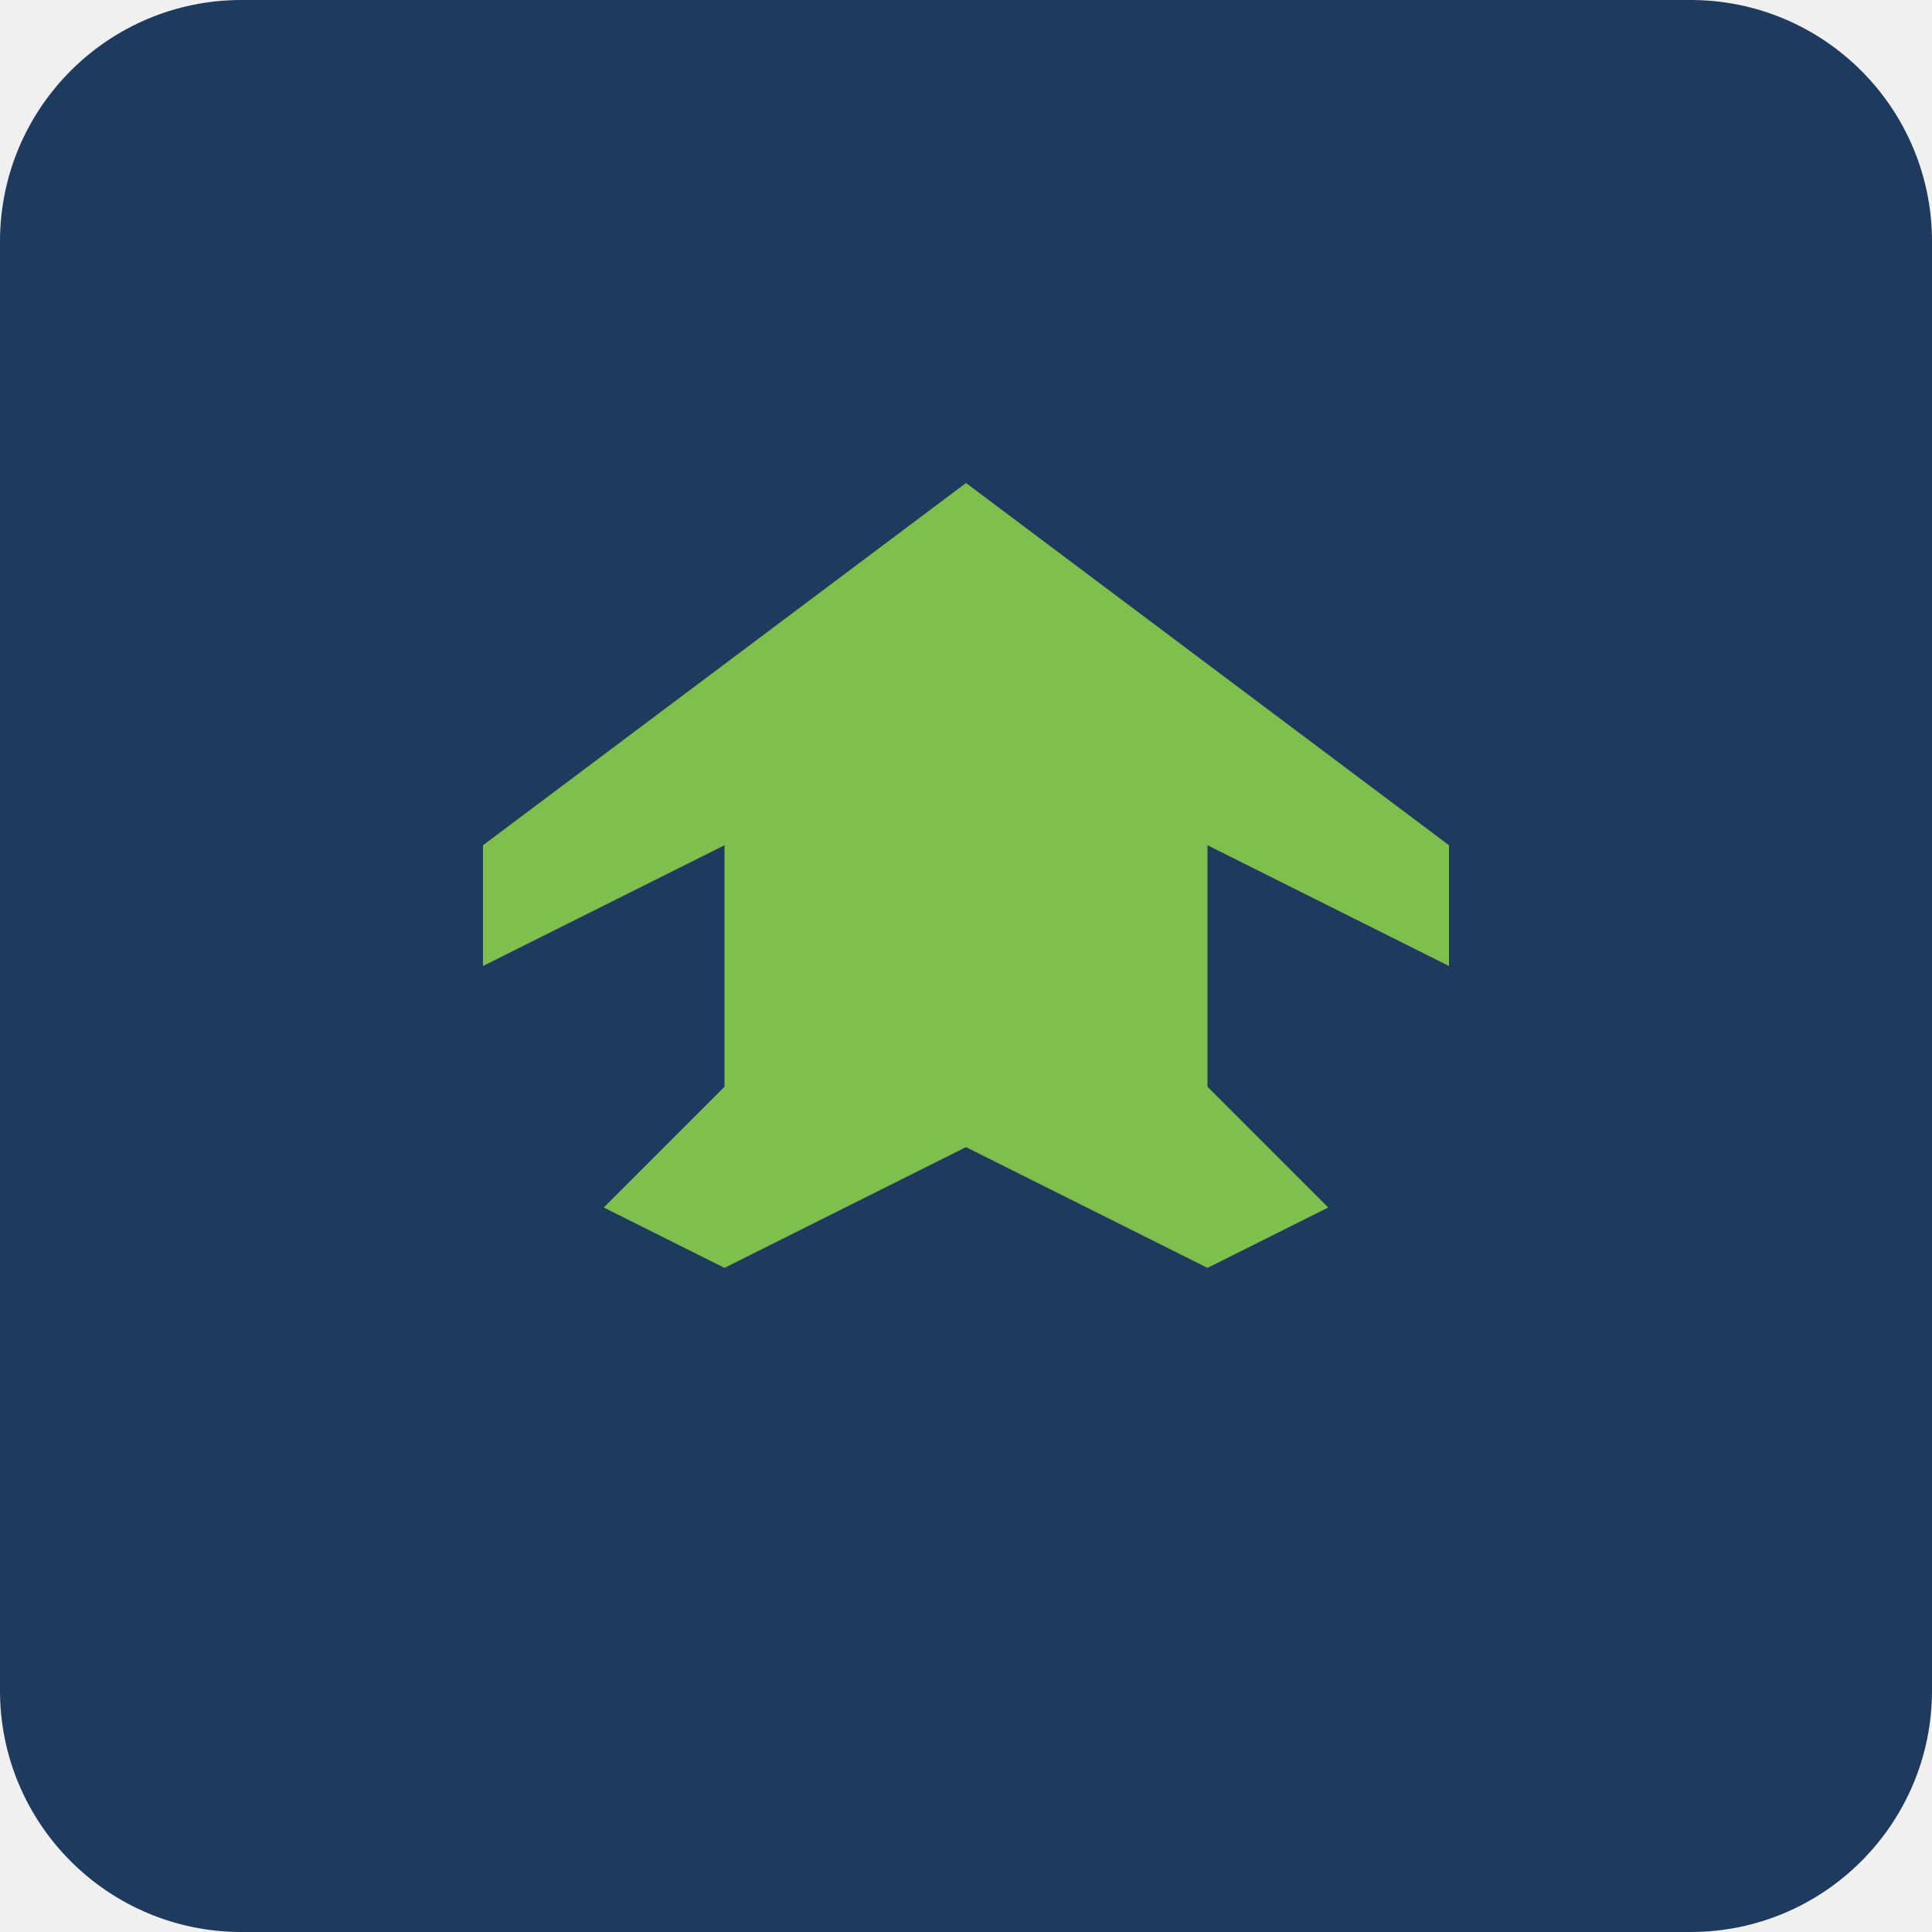
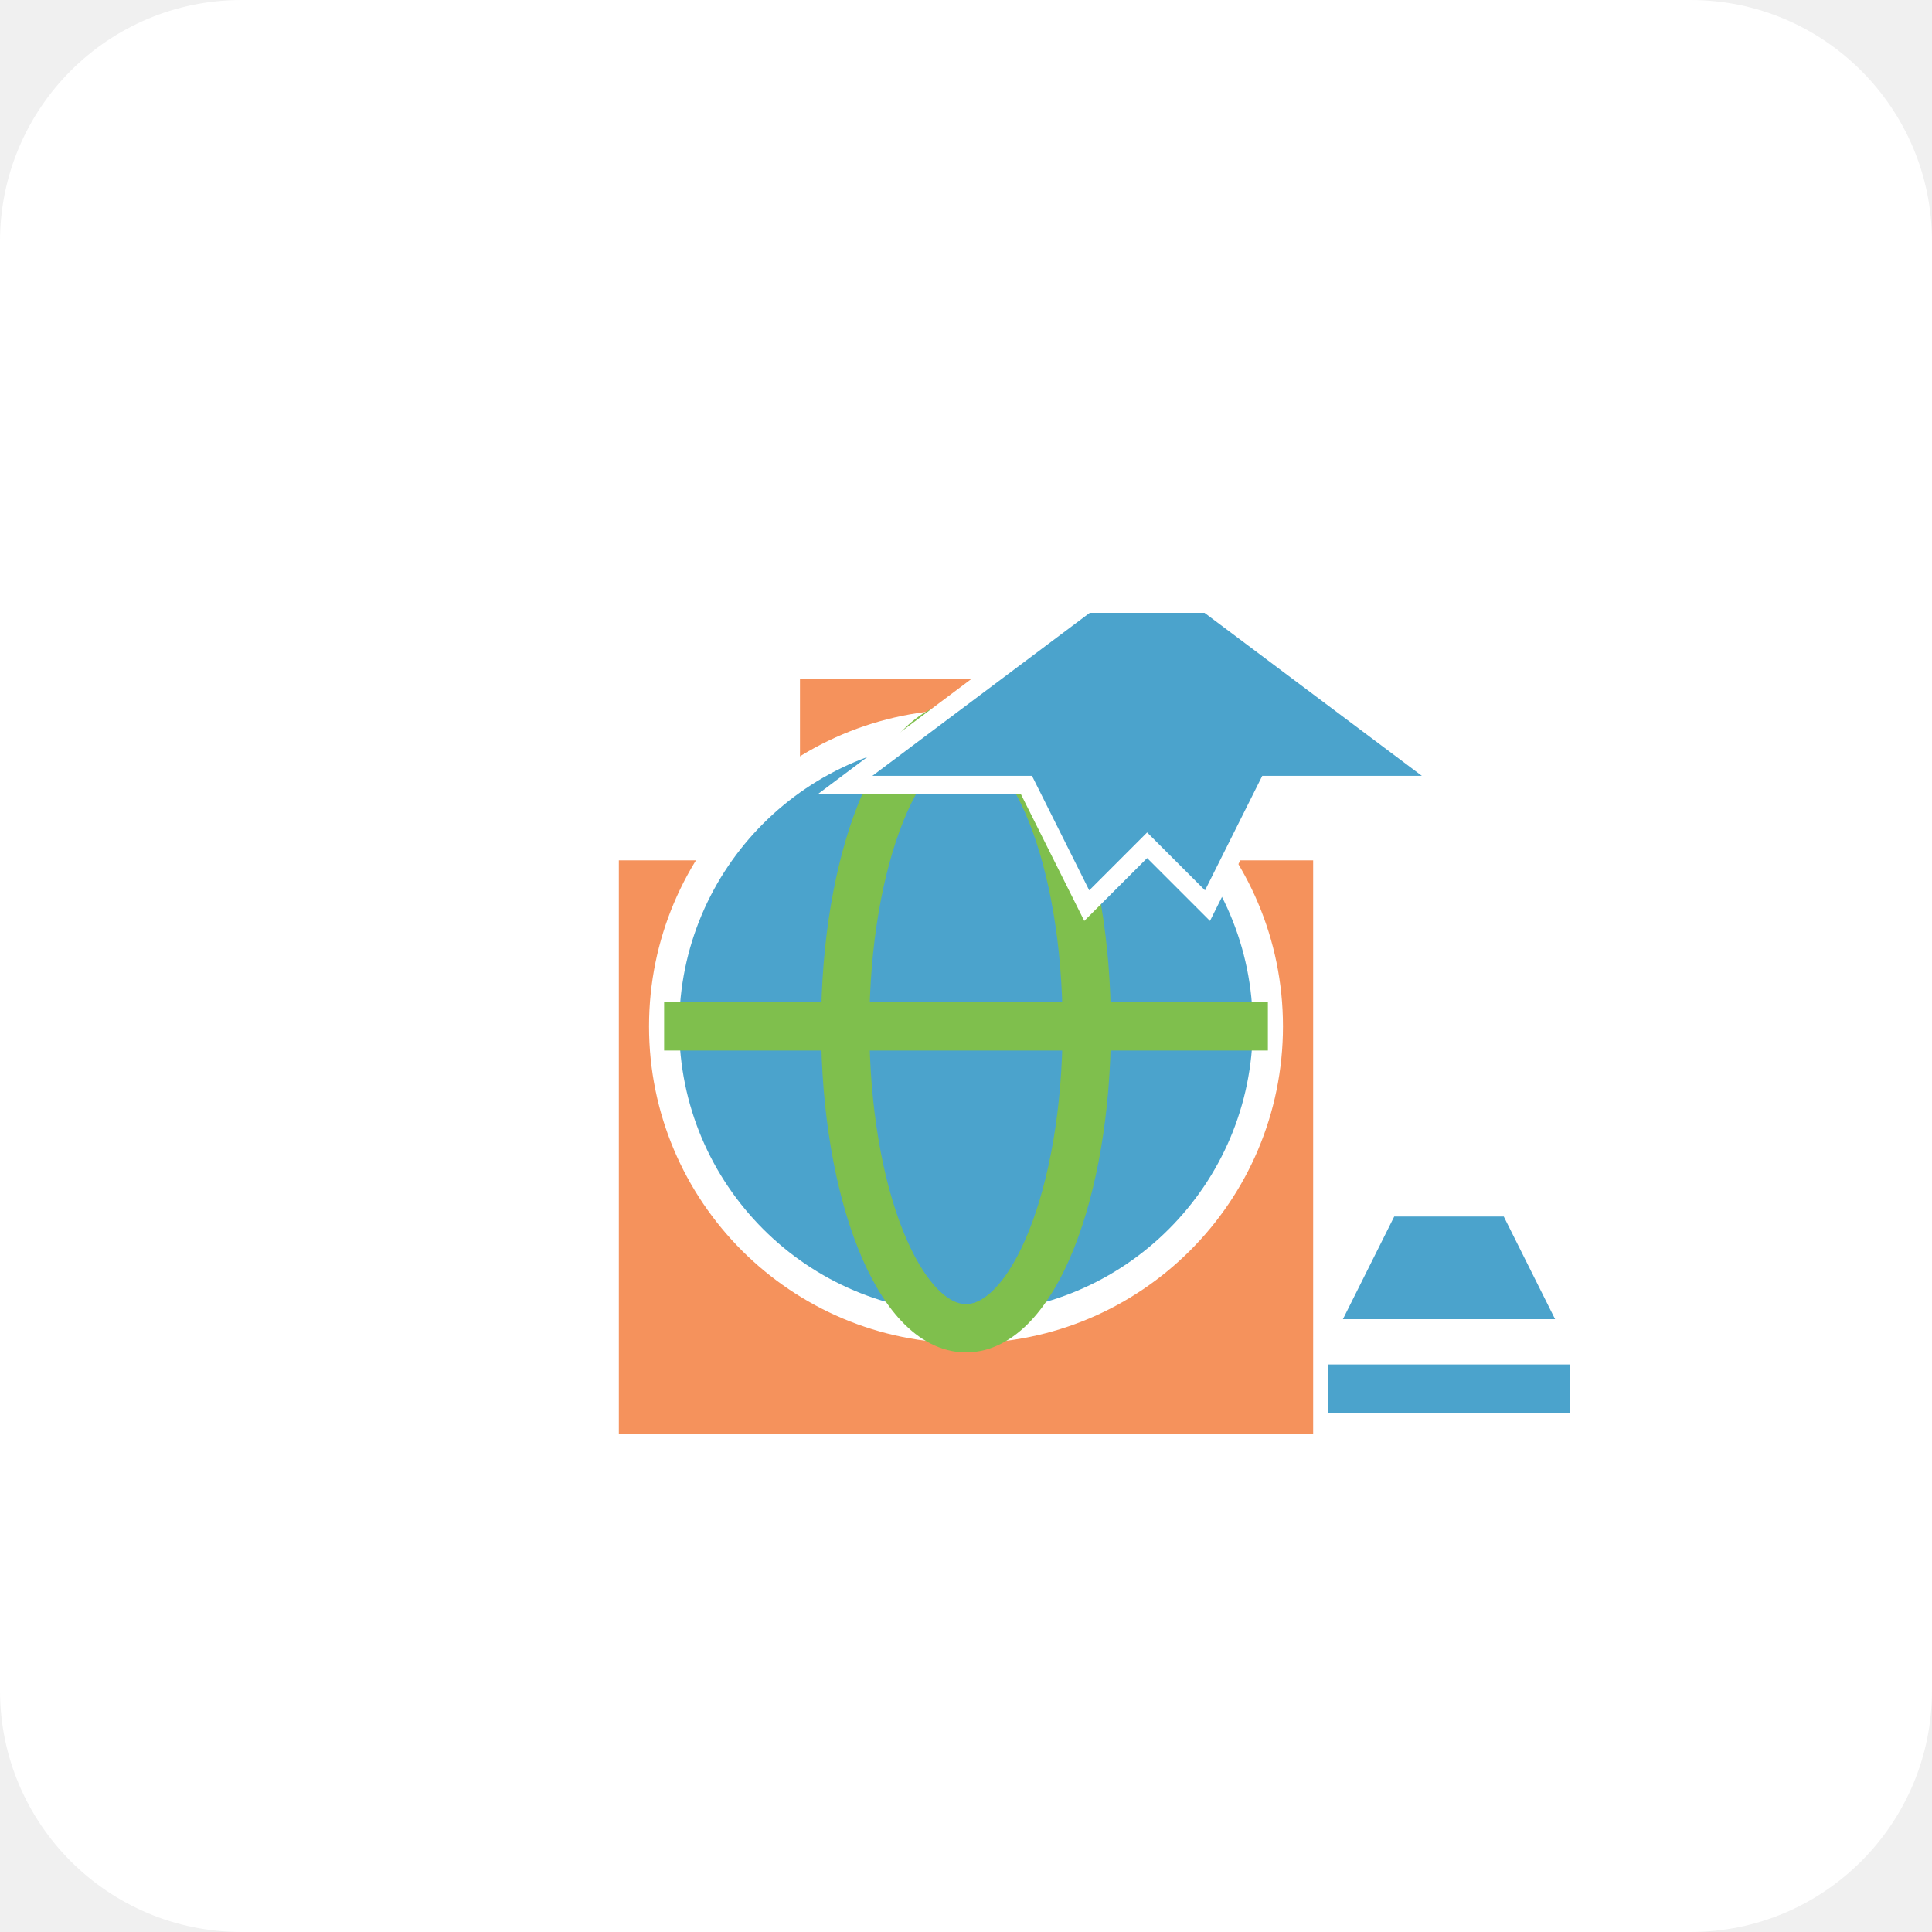
<svg xmlns="http://www.w3.org/2000/svg" viewBox="0 0 32 32">
-   <rect width="32" height="32" rx="4" fill="#1E3A5F" />
-   <path d="M16 8 L24 14 L24 16 L20 14 L20 18 L22 20 L20 21 L16 19 L12 21 L10 20 L12 18 L12 14 L8 16 L8 14 L16 8" fill="#7FBF4D" />
+   <rect width="32" height="32" rx="4" fill="#ffffff" />
+   <path d="M10 14h12v10h-12z" fill="#f5925c" stroke="#fff" stroke-width="0.5" />
+   <rect x="14" y="12" width="4" height="3" fill="none" stroke="#f5925c" stroke-width="1.5" />
+   <circle cx="16" cy="17" r="5" fill="#4ba3cc" stroke="#fff" stroke-width="0.5" />
+   <ellipse cx="16" cy="17" rx="2" ry="5" fill="none" stroke="#7FBF4D" stroke-width="0.8" />
+   <path d="M11 17h10" stroke="#7FBF4D" stroke-width="0.8" />
+   <path d="M20 10 L24 13 L21 13 L20 15 L19 14 L18 15 L17 13 L14 13 L18 10 Z" fill="#4ba3cc" stroke="#fff" stroke-width="0.3" />
+   <path d="M22 22 L26 22 L25 20 L23 20 Z" fill="#4ba3cc" stroke="#fff" stroke-width="0.3" />
+   <path d="M22 23 L26 23" stroke="#4ba3cc" stroke-width="0.8" />
</svg>
